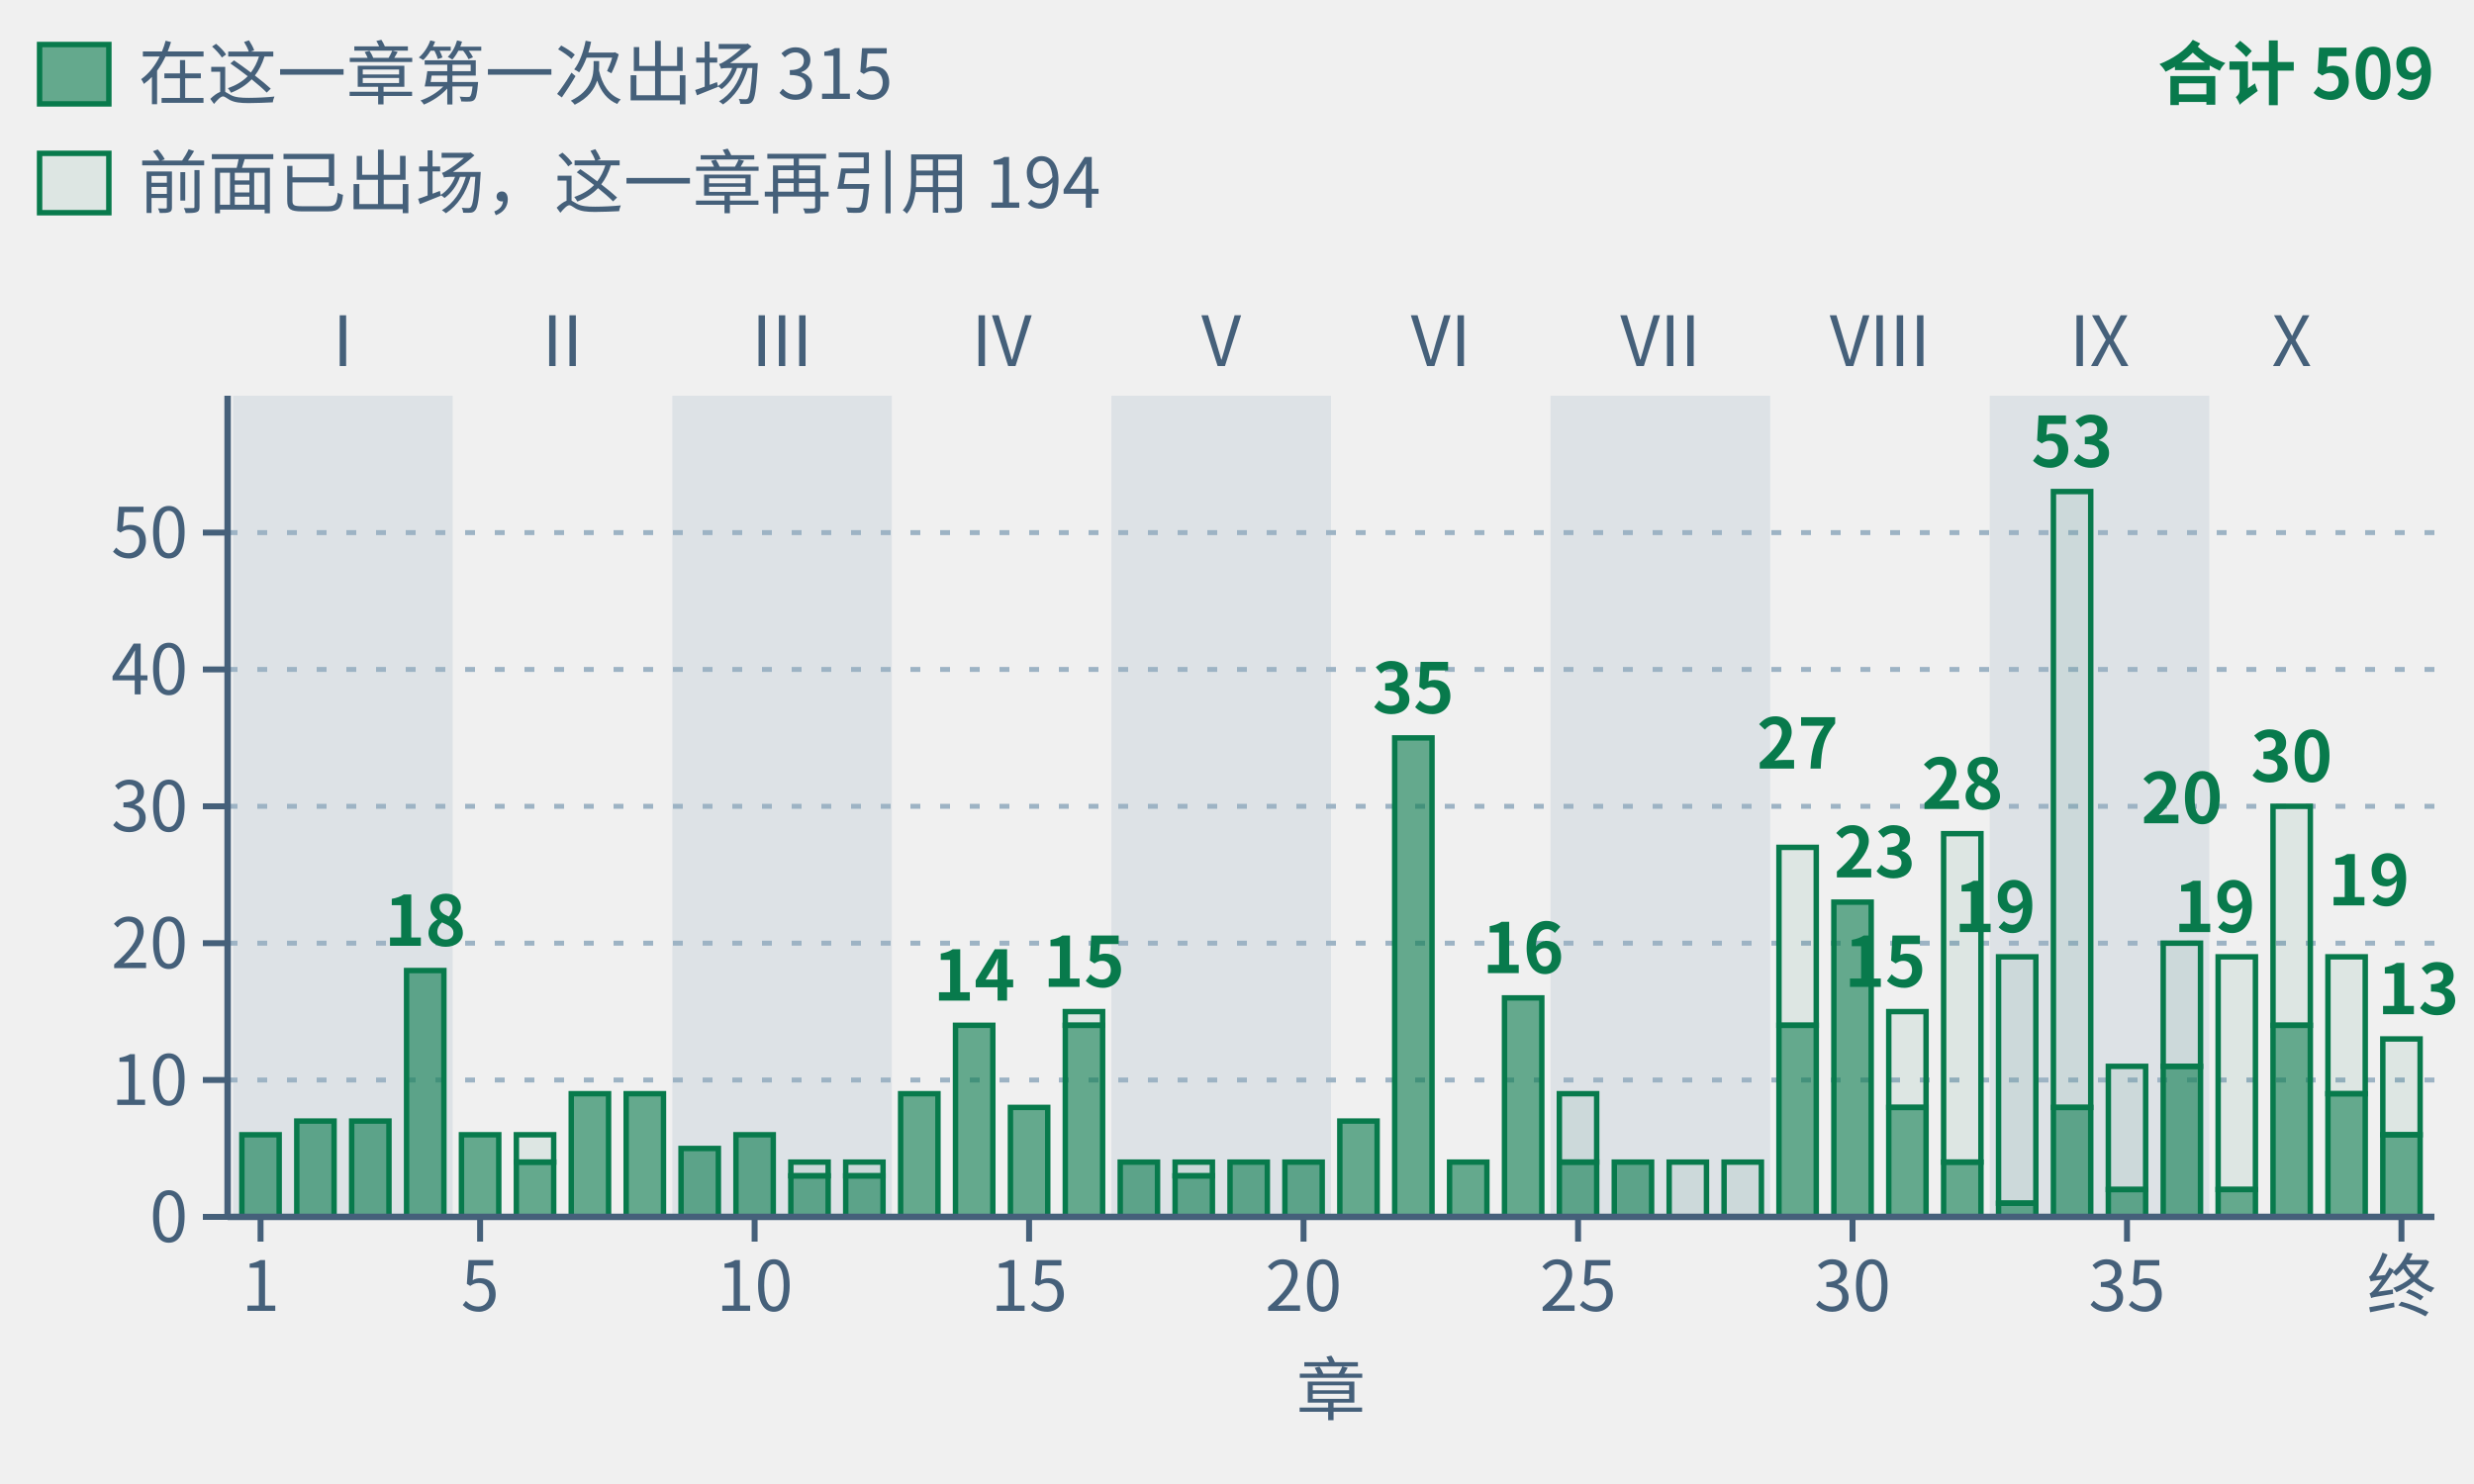
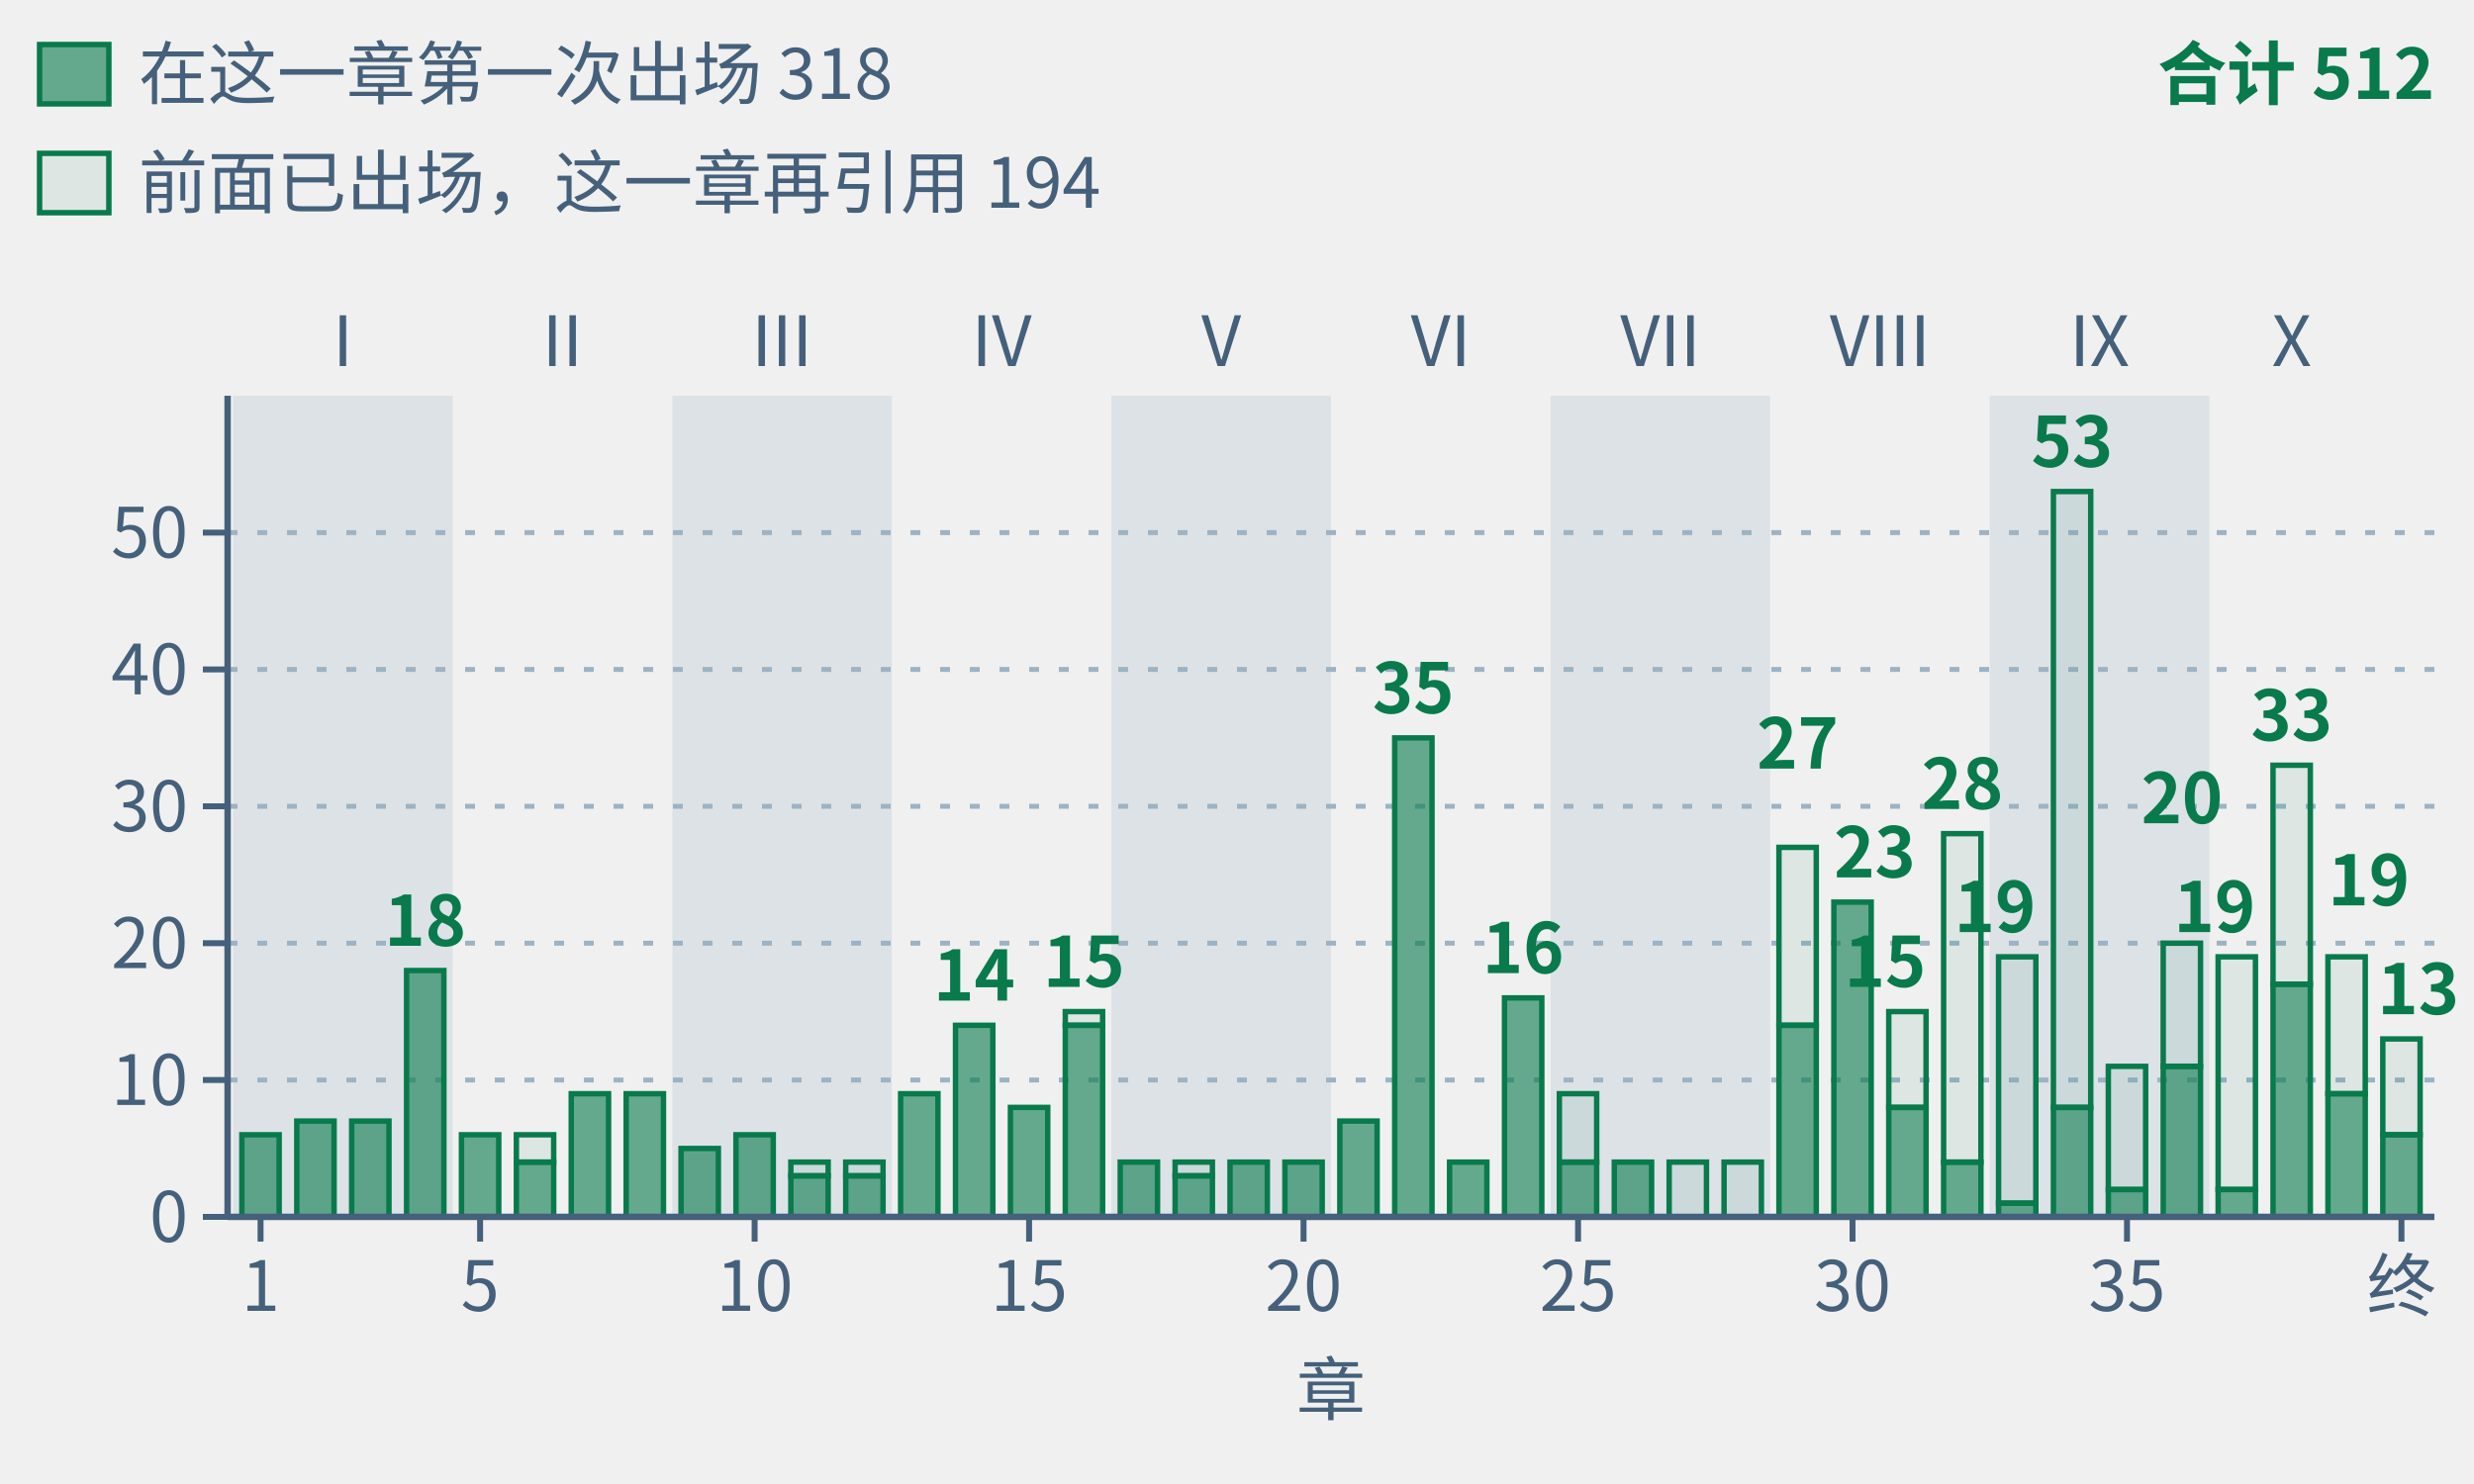
- <svg xmlns="http://www.w3.org/2000/svg" class="tr-fig" data-tr-fig="appc-theorems-by-chapter" data-lang="zh" viewBox="0 0 500 300" width="500" height="300" font-family="'Noto Sans SC', 'Noto Sans CJK SC', 'Source Sans 3', 'PingFang SC', 'Microsoft YaHei', system-ui, sans-serif" role="img" aria-label="按阅读顺序排列的 40 根绿色柱子，按部分组；各柱数该主章环境头引用的唯一冻结定理，子页面并入主章。合计 509 次，实心下段为本章首次出现的 315 条，空心上段为此前出现过的 194 条。跨主章复用重复计数。">
+ <svg xmlns="http://www.w3.org/2000/svg" class="tr-fig" data-tr-fig="appc-theorems-by-chapter" data-lang="zh" viewBox="0 0 500 300" width="500" height="300" font-family="'Noto Sans SC', 'Noto Sans CJK SC', 'Source Sans 3', 'PingFang SC', 'Microsoft YaHei', system-ui, sans-serif" role="img" aria-label="按阅读顺序排列的 40 根绿色柱子，按部分组；各柱数该主章环境头引用的唯一冻结定理，子页面并入主章。合计 512 次，实心下段为本章首次出现的 318 条，空心上段为此前出现过的 194 条。跨主章复用重复计数。">
  <style>.ts-ink{stroke:#0b1622}.tf-ink{fill:#0b1622}.ts-dim{stroke:#45607a}.tf-dim{fill:#45607a}.ts-faint{stroke:#9db3c4}.tf-faint{fill:#9db3c4}.ts-edge{stroke:#b9d0dd}.tf-edge{fill:#b9d0dd}.ts-hot{stroke:#5f9bb5}.tf-hot{fill:#5f9bb5}.ts-bg{stroke:#ffffff}.tf-bg{fill:#ffffff}.ts-panel{stroke:#eef5f9}.tf-panel{fill:#eef5f9}.ts-sheet{stroke:#f7fbfd}.tf-sheet{fill:#f7fbfd}.ts-cyan{stroke:#007c8a}.tf-cyan{fill:#007c8a}.ts-magenta{stroke:#b0128f}.tf-magenta{fill:#b0128f}.ts-amber{stroke:#946200}.tf-amber{fill:#946200}.ts-violet{stroke:#5a45c8}.tf-violet{fill:#5a45c8}.ts-ok{stroke:#087a4c}.tf-ok{fill:#087a4c}.ts-warn{stroke:#c21f3a}.tf-warn{fill:#c21f3a}.ts-blue{stroke:#1d5fd0}.tf-blue{fill:#1d5fd0}.ts-orange{stroke:#b85410}.tf-orange{fill:#b85410}.ts-sigma{stroke:#28405a}.tf-sigma{fill:#28405a}@media (prefers-color-scheme:dark){.ts-ink{stroke:#d4efff}.tf-ink{fill:#d4efff}.ts-dim{stroke:#6f8ea5}.tf-dim{fill:#6f8ea5}.ts-faint{stroke:#34506a}.tf-faint{fill:#34506a}.ts-edge{stroke:#143049}.tf-edge{fill:#143049}.ts-hot{stroke:#1f5d7c}.tf-hot{fill:#1f5d7c}.ts-bg{stroke:#03060c}.tf-bg{fill:#03060c}.ts-panel{stroke:#07101b}.tf-panel{fill:#07101b}.ts-sheet{stroke:#050c16}.tf-sheet{fill:#050c16}.ts-cyan{stroke:#19f0ff}.tf-cyan{fill:#19f0ff}.ts-magenta{stroke:#ff2fd0}.tf-magenta{fill:#ff2fd0}.ts-amber{stroke:#ffc83d}.tf-amber{fill:#ffc83d}.ts-violet{stroke:#9d8cff}.tf-violet{fill:#9d8cff}.ts-ok{stroke:#46ffb2}.tf-ok{fill:#46ffb2}.ts-warn{stroke:#ff5064}.tf-warn{fill:#ff5064}.ts-blue{stroke:#2a7bff}.tf-blue{fill:#2a7bff}.ts-orange{stroke:#ff8a3c}.tf-orange{fill:#ff8a3c}.ts-sigma{stroke:#cfe3ff}.tf-sigma{fill:#cfe3ff}}</style>
  <rect x="47.11" y="80" width="44.38" height="166" class="tf-faint" fill-opacity="0.22" />
  <text class="tf-dim" x="69.3" y="74" font-size="14" text-anchor="middle">I</text>
  <text class="tf-dim" x="113.68" y="74" font-size="14" text-anchor="middle">II</text>
  <rect x="135.87" y="80" width="44.38" height="166" class="tf-faint" fill-opacity="0.22" />
  <text class="tf-dim" x="158.05" y="74" font-size="14" text-anchor="middle">III</text>
  <text class="tf-dim" x="202.43" y="74" font-size="14" text-anchor="middle">IV</text>
  <rect x="224.62" y="80" width="44.38" height="166" class="tf-faint" fill-opacity="0.22" />
  <text class="tf-dim" x="246.81" y="74" font-size="14" text-anchor="middle">V</text>
  <text class="tf-dim" x="291.19" y="74" font-size="14" text-anchor="middle">VI</text>
  <rect x="313.38" y="80" width="44.38" height="166" class="tf-faint" fill-opacity="0.22" />
  <text class="tf-dim" x="335.57" y="74" font-size="14" text-anchor="middle">VII</text>
  <text class="tf-dim" x="379.95" y="74" font-size="14" text-anchor="middle">VIII</text>
  <rect x="402.13" y="80" width="44.38" height="166" class="tf-faint" fill-opacity="0.22" />
  <text class="tf-dim" x="424.32" y="74" font-size="14" text-anchor="middle">IX</text>
  <text class="tf-dim" x="463.15" y="74" font-size="14" text-anchor="middle">X</text>
  <line x1="46" y1="218.33" x2="492" y2="218.33" class="ts-faint" stroke-width="1" stroke-dasharray="2 4" fill="none" />
  <line x1="46" y1="190.67" x2="492" y2="190.67" class="ts-faint" stroke-width="1" stroke-dasharray="2 4" fill="none" />
  <line x1="46" y1="163" x2="492" y2="163" class="ts-faint" stroke-width="1" stroke-dasharray="2 4" fill="none" />
  <line x1="46" y1="135.33" x2="492" y2="135.33" class="ts-faint" stroke-width="1" stroke-dasharray="2 4" fill="none" />
  <line x1="46" y1="107.67" x2="492" y2="107.67" class="ts-faint" stroke-width="1" stroke-dasharray="2 4" fill="none" />
  <rect x="48.88" y="229.4" width="7.54" height="16.6" class="ts-ok tf-ok" stroke-width="1.1" fill-opacity="0.6" />
  <rect x="59.98" y="226.63" width="7.54" height="19.37" class="ts-ok tf-ok" stroke-width="1.1" fill-opacity="0.6" />
  <rect x="71.07" y="226.63" width="7.54" height="19.37" class="ts-ok tf-ok" stroke-width="1.1" fill-opacity="0.6" />
  <rect x="82.17" y="196.2" width="7.54" height="49.8" class="ts-ok tf-ok" stroke-width="1.1" fill-opacity="0.6" />
  <rect x="93.26" y="229.4" width="7.54" height="16.6" class="ts-ok tf-ok" stroke-width="1.1" fill-opacity="0.6" />
  <rect x="104.36" y="229.4" width="7.54" height="5.53" class="ts-ok tf-ok" stroke-width="1.1" fill-opacity="0.08" />
  <rect x="104.36" y="234.93" width="7.54" height="11.07" class="ts-ok tf-ok" stroke-width="1.1" fill-opacity="0.6" />
  <rect x="115.45" y="221.1" width="7.54" height="24.9" class="ts-ok tf-ok" stroke-width="1.1" fill-opacity="0.6" />
  <rect x="126.55" y="221.1" width="7.54" height="24.9" class="ts-ok tf-ok" stroke-width="1.1" fill-opacity="0.6" />
  <rect x="137.64" y="232.17" width="7.54" height="13.83" class="ts-ok tf-ok" stroke-width="1.1" fill-opacity="0.6" />
  <rect x="148.74" y="229.4" width="7.54" height="16.6" class="ts-ok tf-ok" stroke-width="1.1" fill-opacity="0.6" />
  <rect x="159.83" y="234.93" width="7.54" height="2.77" class="ts-ok tf-ok" stroke-width="1.1" fill-opacity="0.08" />
  <rect x="159.83" y="237.7" width="7.54" height="8.3" class="ts-ok tf-ok" stroke-width="1.1" fill-opacity="0.6" />
  <rect x="170.92" y="234.93" width="7.54" height="2.77" class="ts-ok tf-ok" stroke-width="1.1" fill-opacity="0.08" />
  <rect x="170.92" y="237.7" width="7.54" height="8.3" class="ts-ok tf-ok" stroke-width="1.1" fill-opacity="0.6" />
  <rect x="182.02" y="221.1" width="7.54" height="24.9" class="ts-ok tf-ok" stroke-width="1.1" fill-opacity="0.6" />
  <rect x="193.11" y="207.27" width="7.54" height="38.73" class="ts-ok tf-ok" stroke-width="1.1" fill-opacity="0.6" />
  <rect x="204.21" y="223.87" width="7.54" height="22.13" class="ts-ok tf-ok" stroke-width="1.1" fill-opacity="0.6" />
  <rect x="215.3" y="204.5" width="7.54" height="2.77" class="ts-ok tf-ok" stroke-width="1.1" fill-opacity="0.08" />
  <rect x="215.3" y="207.27" width="7.54" height="38.73" class="ts-ok tf-ok" stroke-width="1.1" fill-opacity="0.6" />
  <rect x="226.4" y="234.93" width="7.54" height="11.07" class="ts-ok tf-ok" stroke-width="1.1" fill-opacity="0.6" />
  <rect x="237.49" y="234.93" width="7.54" height="2.77" class="ts-ok tf-ok" stroke-width="1.1" fill-opacity="0.08" />
  <rect x="237.49" y="237.7" width="7.54" height="8.3" class="ts-ok tf-ok" stroke-width="1.1" fill-opacity="0.6" />
  <rect x="248.59" y="234.93" width="7.54" height="11.07" class="ts-ok tf-ok" stroke-width="1.1" fill-opacity="0.6" />
  <rect x="259.68" y="234.93" width="7.54" height="11.07" class="ts-ok tf-ok" stroke-width="1.1" fill-opacity="0.6" />
  <rect x="270.78" y="226.63" width="7.54" height="19.37" class="ts-ok tf-ok" stroke-width="1.1" fill-opacity="0.6" />
  <rect x="281.87" y="149.17" width="7.54" height="96.83" class="ts-ok tf-ok" stroke-width="1.1" fill-opacity="0.6" />
  <rect x="292.96" y="234.93" width="7.54" height="11.07" class="ts-ok tf-ok" stroke-width="1.1" fill-opacity="0.6" />
  <rect x="304.06" y="201.73" width="7.54" height="44.27" class="ts-ok tf-ok" stroke-width="1.1" fill-opacity="0.6" />
  <rect x="315.15" y="221.1" width="7.54" height="13.83" class="ts-ok tf-ok" stroke-width="1.1" fill-opacity="0.08" />
  <rect x="315.15" y="234.93" width="7.54" height="11.07" class="ts-ok tf-ok" stroke-width="1.1" fill-opacity="0.6" />
  <rect x="326.25" y="234.93" width="7.54" height="11.07" class="ts-ok tf-ok" stroke-width="1.1" fill-opacity="0.6" />
  <rect x="337.34" y="234.93" width="7.54" height="11.07" class="ts-ok tf-ok" stroke-width="1.1" fill-opacity="0.08" />
  <rect x="348.44" y="234.93" width="7.54" height="11.07" class="ts-ok tf-ok" stroke-width="1.1" fill-opacity="0.08" />
  <rect x="359.53" y="171.3" width="7.54" height="35.97" class="ts-ok tf-ok" stroke-width="1.1" fill-opacity="0.08" />
  <rect x="359.53" y="207.27" width="7.54" height="38.73" class="ts-ok tf-ok" stroke-width="1.1" fill-opacity="0.6" />
  <rect x="370.63" y="182.37" width="7.54" height="63.63" class="ts-ok tf-ok" stroke-width="1.1" fill-opacity="0.6" />
  <rect x="381.72" y="204.5" width="7.54" height="19.37" class="ts-ok tf-ok" stroke-width="1.1" fill-opacity="0.08" />
  <rect x="381.72" y="223.87" width="7.54" height="22.13" class="ts-ok tf-ok" stroke-width="1.1" fill-opacity="0.6" />
  <rect x="392.81" y="168.53" width="7.54" height="66.4" class="ts-ok tf-ok" stroke-width="1.1" fill-opacity="0.08" />
  <rect x="392.81" y="234.93" width="7.54" height="11.07" class="ts-ok tf-ok" stroke-width="1.1" fill-opacity="0.6" />
  <rect x="403.91" y="193.43" width="7.54" height="49.8" class="ts-ok tf-ok" stroke-width="1.1" fill-opacity="0.08" />
  <rect x="403.91" y="243.23" width="7.54" height="2.77" class="ts-ok tf-ok" stroke-width="1.1" fill-opacity="0.6" />
  <rect x="415" y="99.37" width="7.54" height="124.5" class="ts-ok tf-ok" stroke-width="1.1" fill-opacity="0.08" />
  <rect x="415" y="223.87" width="7.54" height="22.13" class="ts-ok tf-ok" stroke-width="1.1" fill-opacity="0.6" />
  <rect x="426.1" y="215.57" width="7.54" height="24.9" class="ts-ok tf-ok" stroke-width="1.1" fill-opacity="0.08" />
  <rect x="426.1" y="240.47" width="7.54" height="5.53" class="ts-ok tf-ok" stroke-width="1.1" fill-opacity="0.6" />
  <rect x="437.19" y="190.67" width="7.54" height="24.9" class="ts-ok tf-ok" stroke-width="1.1" fill-opacity="0.08" />
  <rect x="437.19" y="215.57" width="7.54" height="30.43" class="ts-ok tf-ok" stroke-width="1.1" fill-opacity="0.6" />
  <rect x="448.29" y="193.43" width="7.54" height="47.03" class="ts-ok tf-ok" stroke-width="1.1" fill-opacity="0.08" />
  <rect x="448.29" y="240.47" width="7.54" height="5.53" class="ts-ok tf-ok" stroke-width="1.1" fill-opacity="0.6" />
-   <rect x="459.38" y="163" width="7.54" height="44.27" class="ts-ok tf-ok" stroke-width="1.1" fill-opacity="0.08" />
-   <rect x="459.38" y="207.27" width="7.54" height="38.73" class="ts-ok tf-ok" stroke-width="1.1" fill-opacity="0.6" />
+   <rect x="459.38" y="154.7" width="7.54" height="44.27" class="ts-ok tf-ok" stroke-width="1.1" fill-opacity="0.08" />
+   <rect x="459.38" y="198.97" width="7.54" height="47.03" class="ts-ok tf-ok" stroke-width="1.1" fill-opacity="0.6" />
  <rect x="470.48" y="193.43" width="7.54" height="27.67" class="ts-ok tf-ok" stroke-width="1.1" fill-opacity="0.08" />
  <rect x="470.48" y="221.1" width="7.54" height="24.9" class="ts-ok tf-ok" stroke-width="1.1" fill-opacity="0.6" />
  <rect x="481.57" y="210.03" width="7.54" height="19.37" class="ts-ok tf-ok" stroke-width="1.1" fill-opacity="0.08" />
  <rect x="481.57" y="229.4" width="7.54" height="16.6" class="ts-ok tf-ok" stroke-width="1.1" fill-opacity="0.6" />
  <text class="tf-ok" x="85.94" y="191.2" font-size="14" text-anchor="middle" font-weight="600">18</text>
  <text class="tf-ok" x="196.89" y="202.27" font-size="14" text-anchor="middle" font-weight="600">14</text>
  <text class="tf-ok" x="219.07" y="199.5" font-size="14" text-anchor="middle" font-weight="600">15</text>
  <text class="tf-ok" x="285.64" y="144.17" font-size="14" text-anchor="middle" font-weight="600">35</text>
  <text class="tf-ok" x="307.83" y="196.73" font-size="14" text-anchor="middle" font-weight="600">16</text>
  <text class="tf-ok" x="363.3" y="155.37" font-size="14" text-anchor="middle" font-weight="600">27</text>
  <text class="tf-ok" x="370.63" y="177.37" font-size="14" font-weight="600">23</text>
  <text class="tf-ok" x="389.26" y="199.5" font-size="14" text-anchor="end" font-weight="600">15</text>
  <text class="tf-ok" x="396.59" y="163.53" font-size="14" text-anchor="middle" font-weight="600">28</text>
  <text class="tf-ok" x="411.45" y="188.43" font-size="14" text-anchor="end" font-weight="600">19</text>
  <text class="tf-ok" x="418.78" y="94.37" font-size="14" text-anchor="middle" font-weight="600">53</text>
  <text class="tf-ok" x="440.97" y="166.43" font-size="14" text-anchor="middle" font-weight="600">20</text>
  <text class="tf-ok" x="455.83" y="188.43" font-size="14" text-anchor="end" font-weight="600">19</text>
-   <text class="tf-ok" x="463.15" y="158" font-size="14" text-anchor="middle" font-weight="600">30</text>
+   <text class="tf-ok" x="463.15" y="149.7" font-size="14" text-anchor="middle" font-weight="600">33</text>
  <text class="tf-ok" x="470.48" y="183.03" font-size="14" font-weight="600">19</text>
  <text class="tf-ok" x="497" y="205.03" font-size="14" text-anchor="end" font-weight="600">13</text>
  <line x1="46" y1="246" x2="492" y2="246" class="ts-dim" stroke-width="1.3" fill="none" />
  <line x1="52.66" y1="246" x2="52.66" y2="251" class="ts-dim" stroke-width="1.2" fill="none" />
  <text class="tf-dim" x="52.66" y="265" font-size="14" text-anchor="middle">1</text>
  <line x1="97.03" y1="246" x2="97.03" y2="251" class="ts-dim" stroke-width="1.2" fill="none" />
  <text class="tf-dim" x="97.03" y="265" font-size="14" text-anchor="middle">5</text>
  <line x1="152.51" y1="246" x2="152.51" y2="251" class="ts-dim" stroke-width="1.2" fill="none" />
  <text class="tf-dim" x="152.51" y="265" font-size="14" text-anchor="middle">10</text>
  <line x1="207.98" y1="246" x2="207.98" y2="251" class="ts-dim" stroke-width="1.2" fill="none" />
  <text class="tf-dim" x="207.98" y="265" font-size="14" text-anchor="middle">15</text>
  <line x1="263.45" y1="246" x2="263.45" y2="251" class="ts-dim" stroke-width="1.2" fill="none" />
  <text class="tf-dim" x="263.45" y="265" font-size="14" text-anchor="middle">20</text>
  <line x1="318.93" y1="246" x2="318.93" y2="251" class="ts-dim" stroke-width="1.2" fill="none" />
  <text class="tf-dim" x="318.93" y="265" font-size="14" text-anchor="middle">25</text>
  <line x1="374.4" y1="246" x2="374.4" y2="251" class="ts-dim" stroke-width="1.2" fill="none" />
  <text class="tf-dim" x="374.4" y="265" font-size="14" text-anchor="middle">30</text>
  <line x1="429.87" y1="246" x2="429.87" y2="251" class="ts-dim" stroke-width="1.2" fill="none" />
  <text class="tf-dim" x="429.87" y="265" font-size="14" text-anchor="middle">35</text>
  <line x1="485.34" y1="246" x2="485.34" y2="251" class="ts-dim" stroke-width="1.2" fill="none" />
  <text class="tf-dim" x="485.34" y="265" font-size="14" text-anchor="middle">终</text>
  <text class="tf-dim" x="269" y="286" font-size="14" text-anchor="middle">章</text>
  <line x1="46" y1="80" x2="46" y2="246" class="ts-dim" stroke-width="1.3" fill="none" />
  <line x1="41" y1="246" x2="46" y2="246" class="ts-dim" stroke-width="1.2" fill="none" />
  <text class="tf-dim" x="38" y="251.04" font-size="14" text-anchor="end">0</text>
  <line x1="41" y1="218.33" x2="46" y2="218.33" class="ts-dim" stroke-width="1.2" fill="none" />
  <text class="tf-dim" x="38" y="223.37" font-size="14" text-anchor="end">10</text>
  <line x1="41" y1="190.67" x2="46" y2="190.67" class="ts-dim" stroke-width="1.2" fill="none" />
  <text class="tf-dim" x="38" y="195.71" font-size="14" text-anchor="end">20</text>
  <line x1="41" y1="163" x2="46" y2="163" class="ts-dim" stroke-width="1.2" fill="none" />
  <text class="tf-dim" x="38" y="168.04" font-size="14" text-anchor="end">30</text>
  <line x1="41" y1="135.33" x2="46" y2="135.33" class="ts-dim" stroke-width="1.2" fill="none" />
  <text class="tf-dim" x="38" y="140.37" font-size="14" text-anchor="end">40</text>
  <line x1="41" y1="107.67" x2="46" y2="107.67" class="ts-dim" stroke-width="1.2" fill="none" />
  <text class="tf-dim" x="38" y="112.71" font-size="14" text-anchor="end">50</text>
  <rect x="8" y="9" width="14" height="12" class="ts-ok tf-ok" stroke-width="1.1" fill-opacity="0.6" />
-   <text class="tf-dim" x="28" y="20" font-size="14">在这一章第一次出场 315</text>
+   <text class="tf-dim" x="28" y="20" font-size="14">在这一章第一次出场 318</text>
  <rect x="8" y="31" width="14" height="12" class="ts-ok tf-ok" stroke-width="1.1" fill-opacity="0.08" />
  <text class="tf-dim" x="28" y="42" font-size="14">前面已出场，这一章再引用 194</text>
-   <text class="tf-ok" x="492" y="20" font-size="14" text-anchor="end" font-weight="600">合计 509</text>
+   <text class="tf-ok" x="492" y="20" font-size="14" text-anchor="end" font-weight="600">合计 512</text>
</svg>
